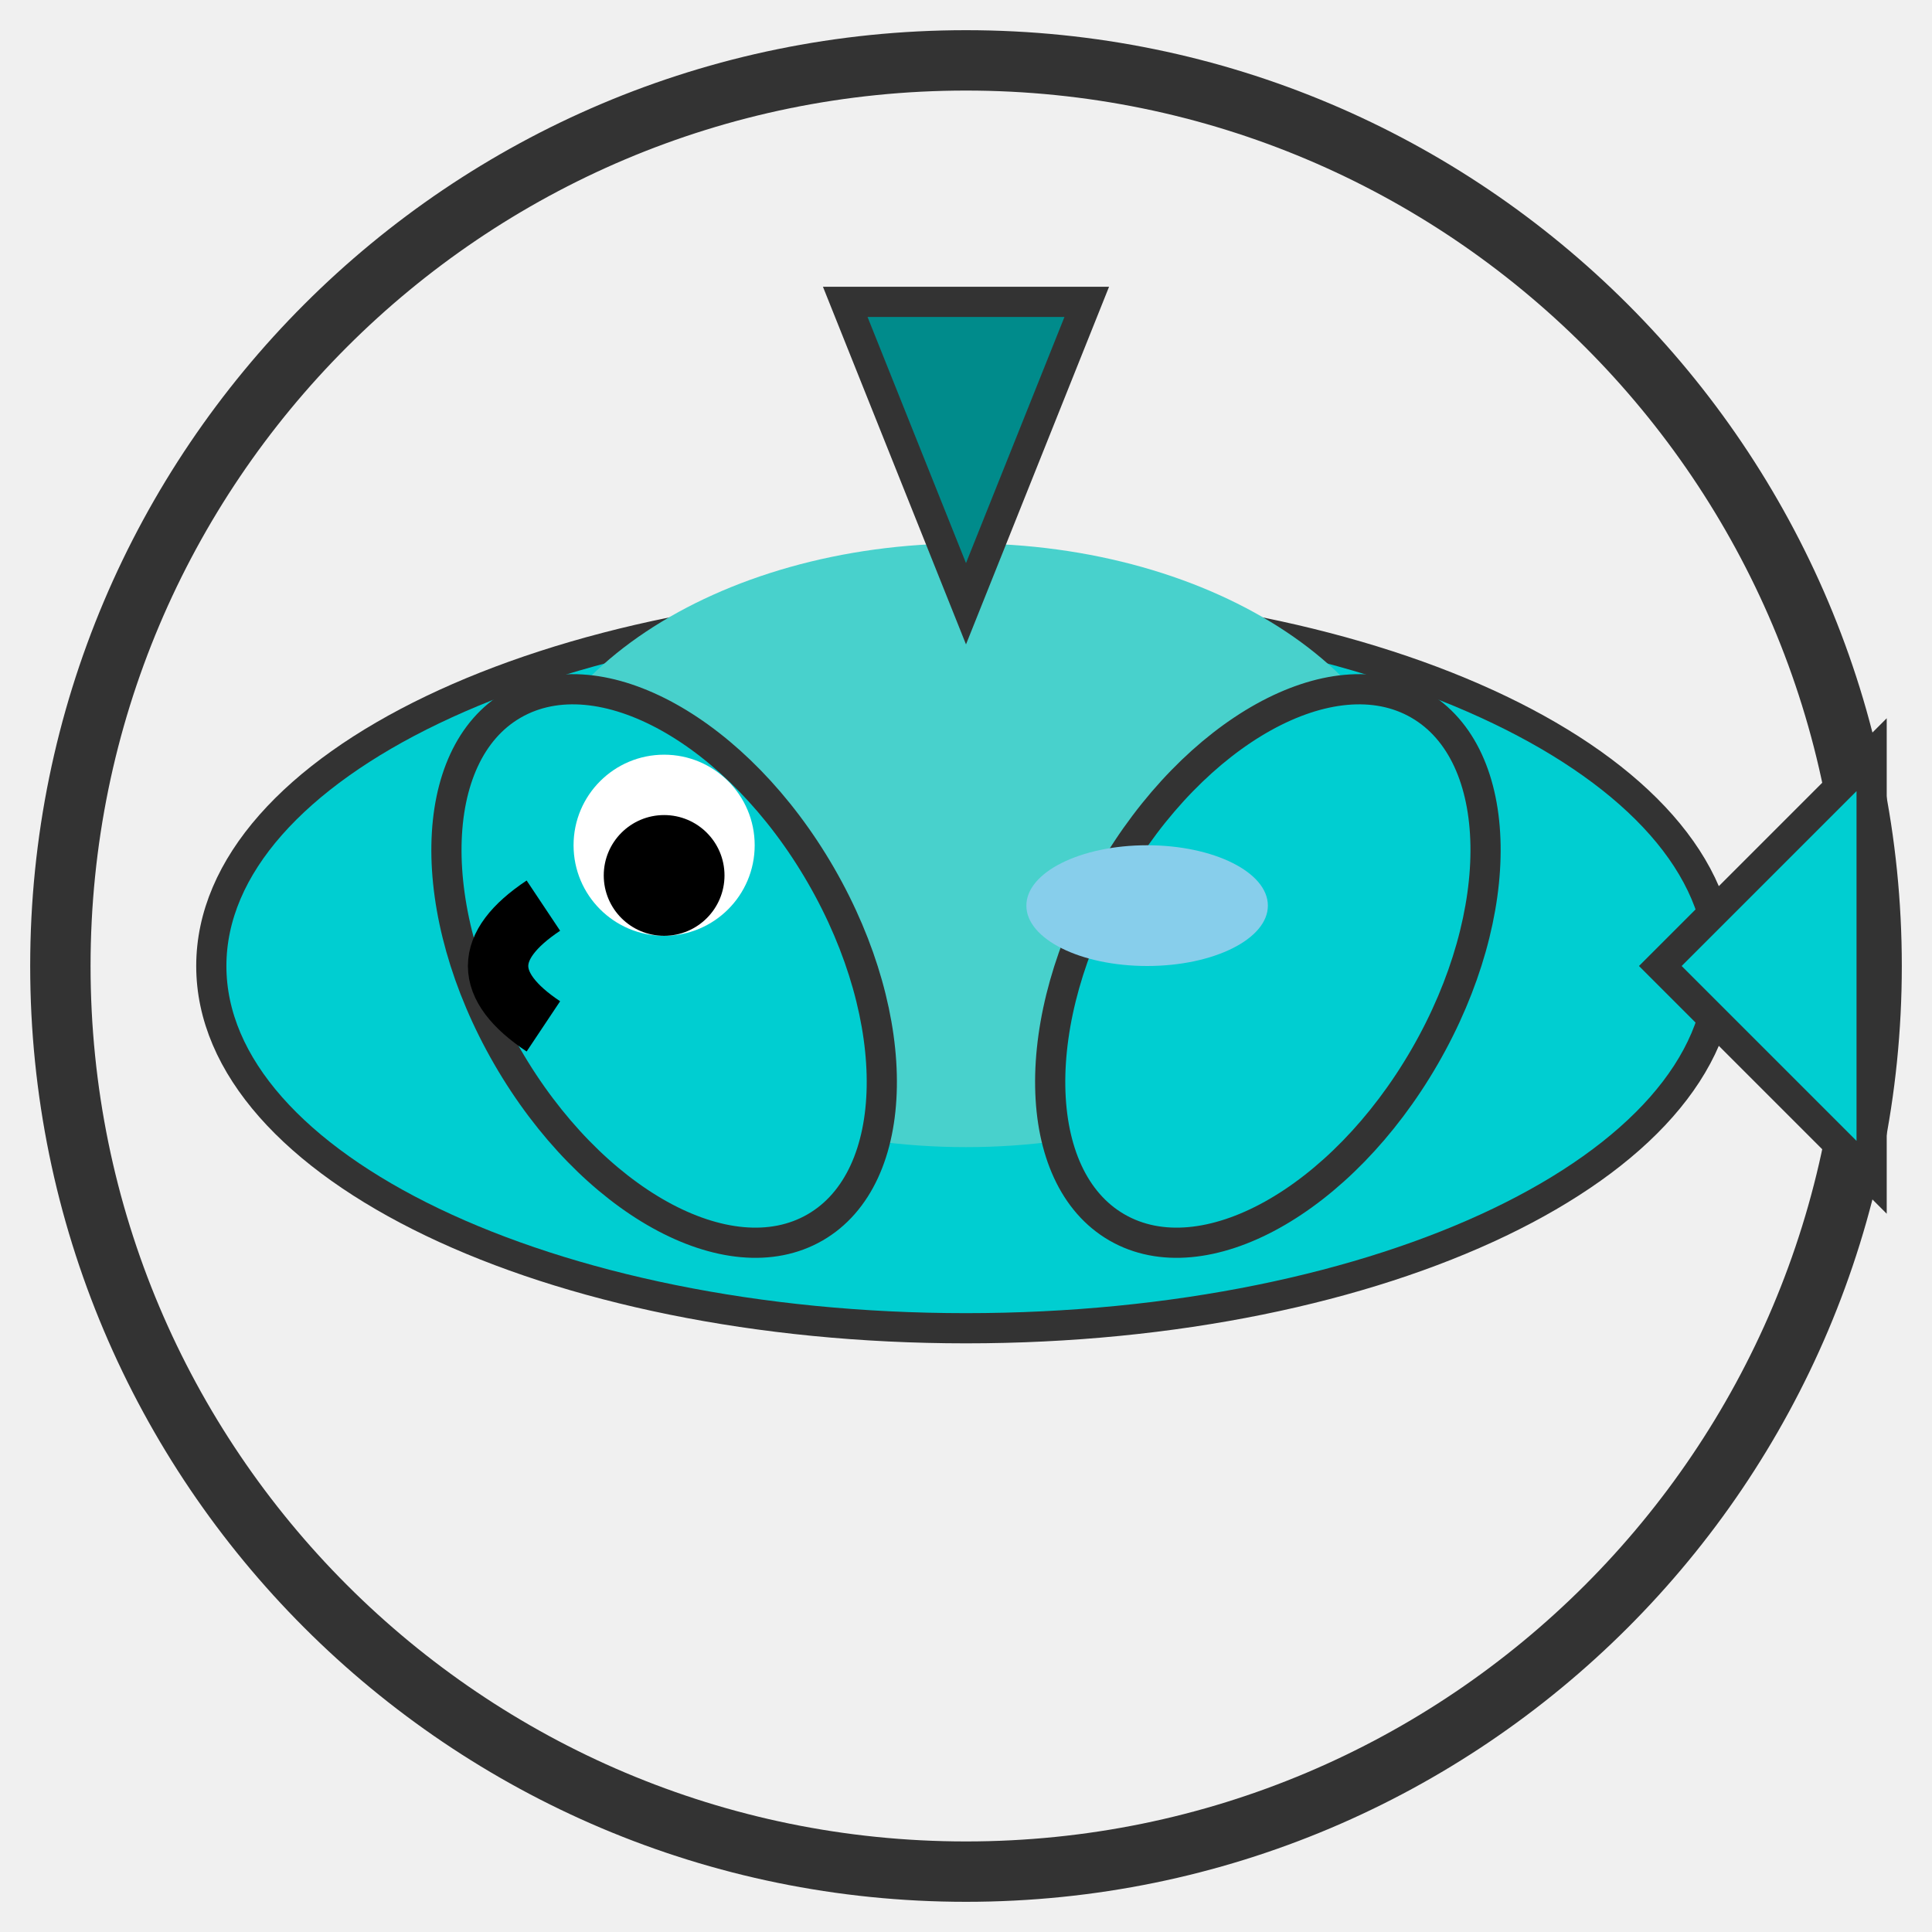
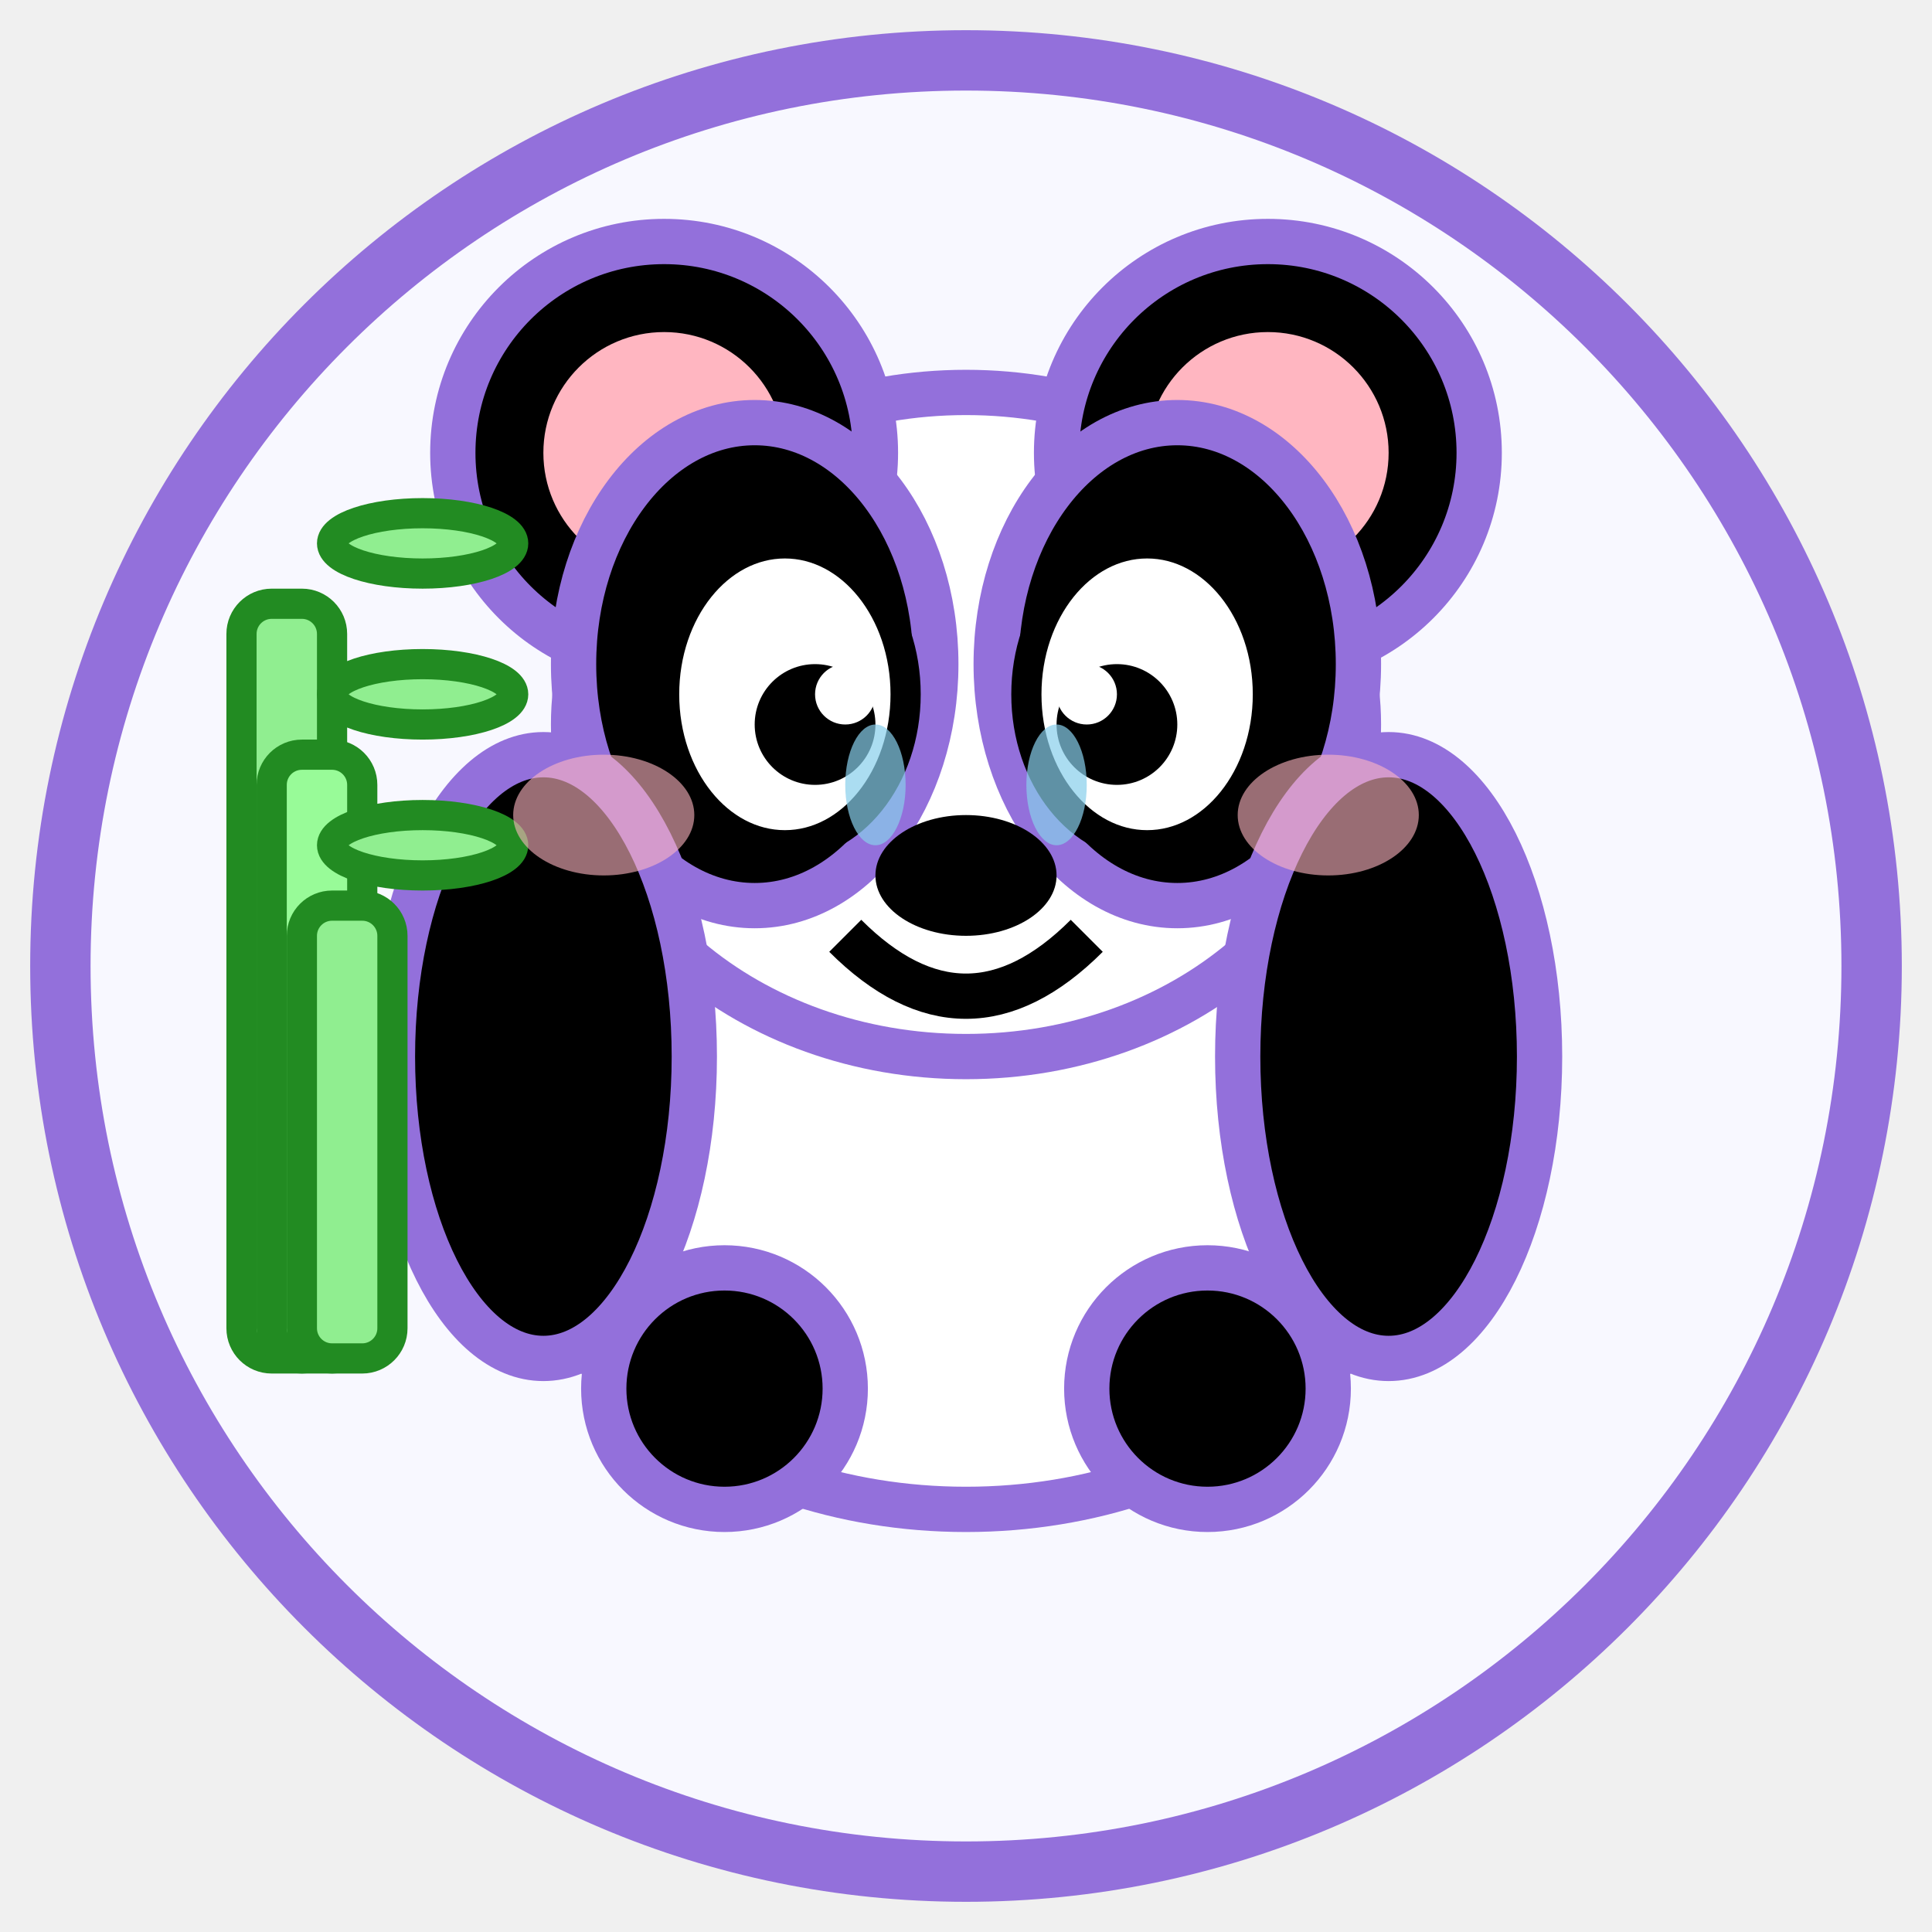
<svg xmlns="http://www.w3.org/2000/svg" width="64" height="64" viewBox="0 0 64 64" fill="none">
-   <circle cx="32" cy="32" r="30" fill="#F0F0F0" stroke="#333" stroke-width="2" />
-   <ellipse cx="32" cy="32" rx="25" ry="12" fill="#00CED1" stroke="#333" stroke-width="1" />
-   <ellipse cx="32" cy="28" rx="15" ry="10" fill="#48D1CC" />
-   <path d="M 32 20 L 28 10 L 36 10 Z" fill="#008B8B" stroke="#333" stroke-width="1" />
-   <ellipse cx="22" cy="32" rx="6" ry="10" fill="#00CED1" stroke="#333" stroke-width="1" transform="rotate(-30 22 32)" />
-   <ellipse cx="42" cy="32" rx="6" ry="10" fill="#00CED1" stroke="#333" stroke-width="1" transform="rotate(30 42 32)" />
-   <path d="M 55 32 L 62 25 L 62 39 Z" fill="#00CED1" stroke="#333" stroke-width="1" />
-   <path d="M 18 30 Q 15 32, 18 34" stroke="#000" stroke-width="2" fill="none" />
-   <circle cx="22" cy="28" r="3" fill="#FFF" />
-   <circle cx="22" cy="29" r="2" fill="#000" />
-   <ellipse cx="38" cy="30" rx="4" ry="2" fill="#87CEEB" />
+   <circle cx="32" cy="32" r="30" fill="#F8F8FF" stroke="#9370DB" stroke-width="2" />
+   <ellipse cx="32" cy="38" rx="15" ry="12" fill="#FFF" stroke="#9370DB" stroke-width="1.5" />
+   <ellipse cx="32" cy="24" rx="13" ry="11" fill="#FFF" stroke="#9370DB" stroke-width="1.5" />
+   <circle cx="22" cy="15" r="7" fill="#000" stroke="#9370DB" stroke-width="1.5" />
+   <circle cx="42" cy="15" r="7" fill="#000" stroke="#9370DB" stroke-width="1.5" />
+   <circle cx="22" cy="15" r="4" fill="#FFB6C1" />
+   <circle cx="42" cy="15" r="4" fill="#FFB6C1" />
+   <ellipse cx="25" cy="22" rx="6" ry="8" fill="#000" stroke="#9370DB" stroke-width="1.5" />
+   <ellipse cx="39" cy="22" rx="6" ry="8" fill="#000" stroke="#9370DB" stroke-width="1.5" />
+   <ellipse cx="26" cy="23" rx="4" ry="5" fill="#FFF" stroke="#000" stroke-width="1" />
+   <ellipse cx="38" cy="23" rx="4" ry="5" fill="#FFF" stroke="#000" stroke-width="1" />
+   <circle cx="27" cy="24" r="2" fill="#000" />
+   <circle cx="37" cy="24" r="2" fill="#000" />
+   <circle cx="28" cy="23" r="1" fill="#FFF" />
+   <circle cx="36" cy="23" r="1" fill="#FFF" />
+   <ellipse cx="29" cy="26" rx="1" ry="2" fill="#87CEEB" opacity="0.7" />
+   <ellipse cx="35" cy="26" rx="1" ry="2" fill="#87CEEB" opacity="0.7" />
+   <ellipse cx="32" cy="29" rx="3" ry="2" fill="#000" />
+   <path d="M 28 31 Q 32 35, 36 31" stroke="#000" stroke-width="1.5" fill="none" />
+   <ellipse cx="18" cy="35" rx="5" ry="10" fill="#000" stroke="#9370DB" stroke-width="1.5" />
+   <ellipse cx="46" cy="35" rx="5" ry="10" fill="#000" stroke="#9370DB" stroke-width="1.5" />
+   <ellipse cx="24" cy="46" rx="4" ry="4" fill="#000" stroke="#9370DB" stroke-width="1.5" />
+   <ellipse cx="40" cy="46" rx="4" ry="4" fill="#000" stroke="#9370DB" stroke-width="1.5" />
+   <rect x="8" y="20" width="3" height="25" rx="1" fill="#90EE90" stroke="#228B22" stroke-width="1" />
+   <rect x="9" y="25" width="3" height="20" rx="1" fill="#98FB98" stroke="#228B22" stroke-width="1" />
+   <rect x="10" y="30" width="3" height="15" rx="1" fill="#90EE90" stroke="#228B22" stroke-width="1" />
+   <ellipse cx="14" cy="18" rx="3" ry="1" fill="#90EE90" stroke="#228B22" stroke-width="1" />
+   <ellipse cx="14" cy="23" rx="3" ry="1" fill="#90EE90" stroke="#228B22" stroke-width="1" />
+   <ellipse cx="14" cy="28" rx="3" ry="1" fill="#90EE90" stroke="#228B22" stroke-width="1" />
+   <ellipse cx="20" cy="27" rx="3" ry="2" fill="#FFB6C1" opacity="0.6" />
+   <ellipse cx="44" cy="27" rx="3" ry="2" fill="#FFB6C1" opacity="0.6" />
</svg>
